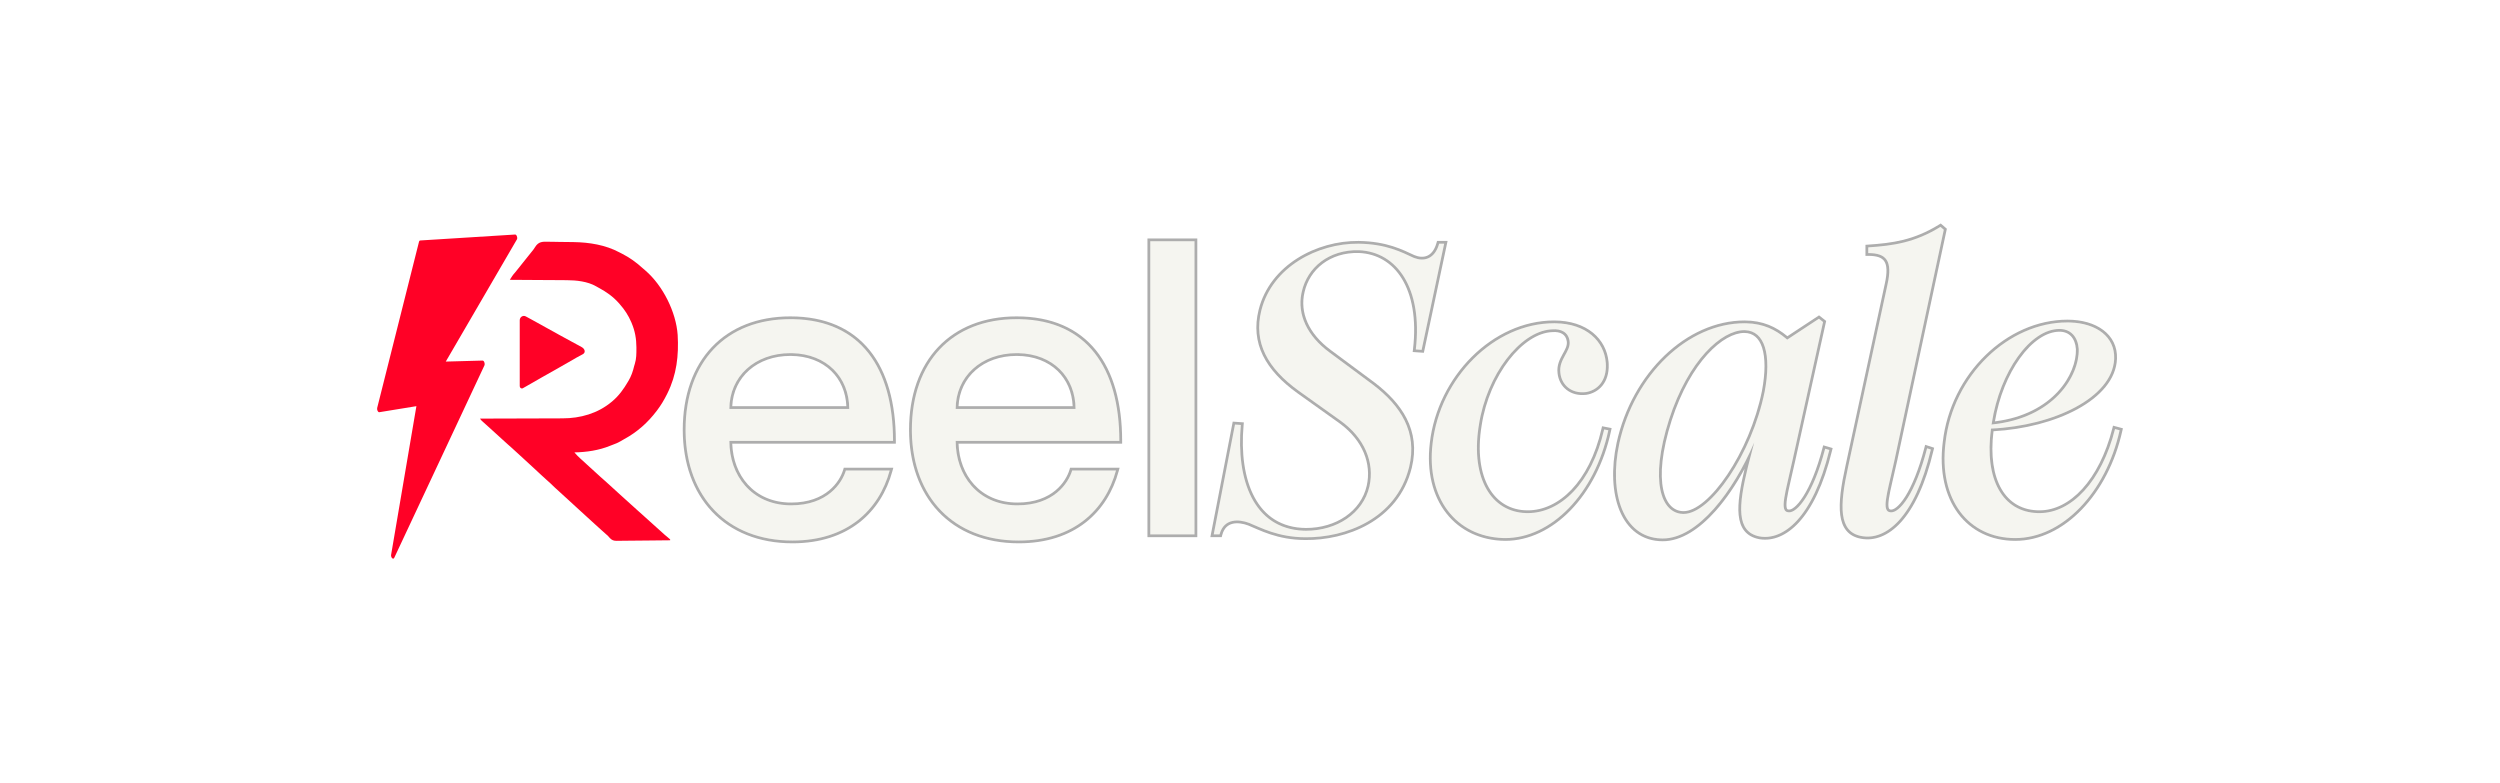
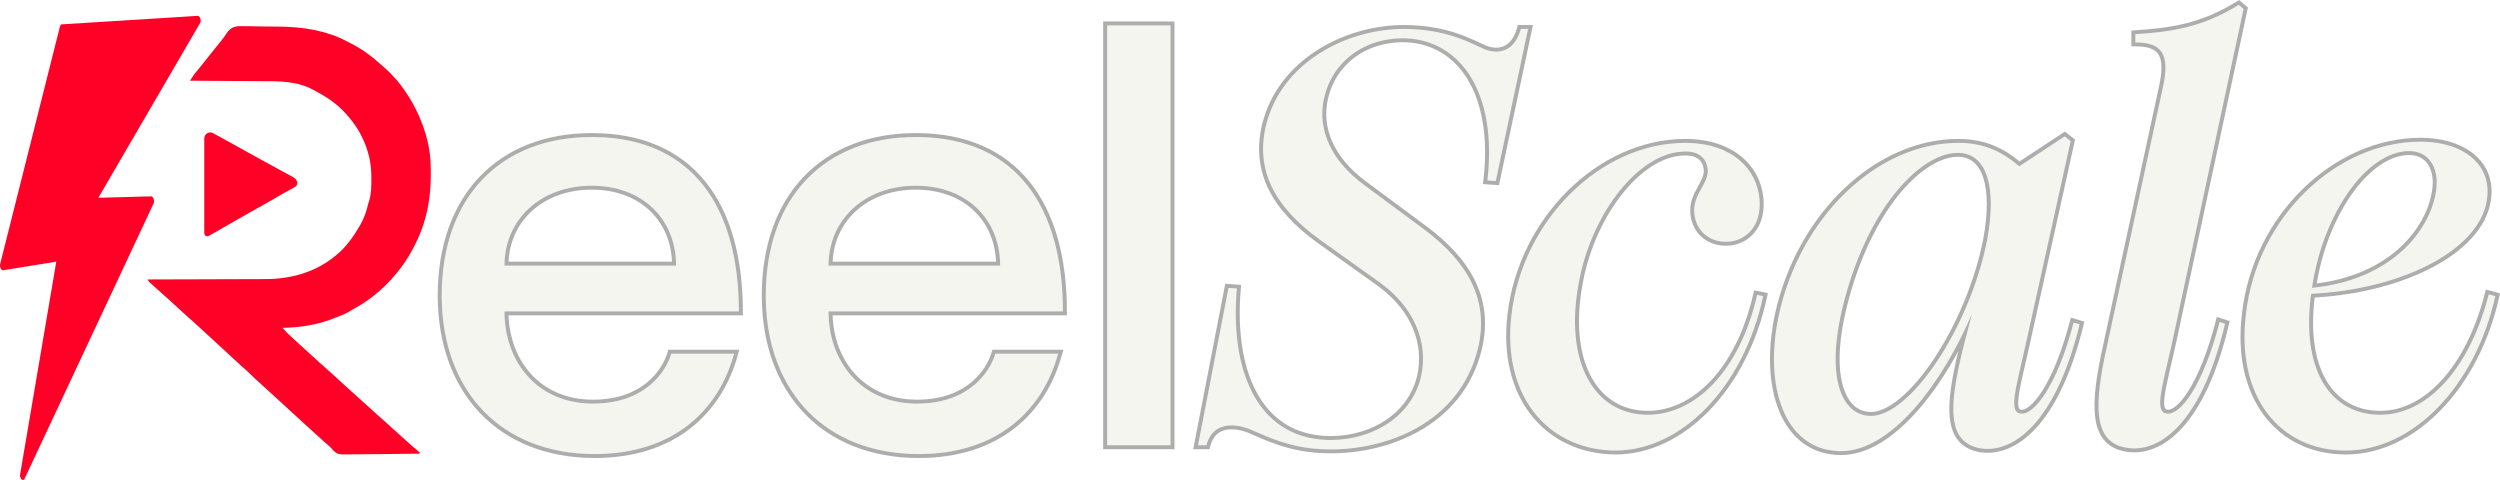
- <svg xmlns="http://www.w3.org/2000/svg" width="179" height="56" viewBox="0 0 179 56" fill="none">
-   <path d="M39.292 17.31C39.359 17.311 39.427 17.311 39.494 17.311C39.672 17.312 39.849 17.316 40.027 17.321C40.17 17.324 40.312 17.325 40.455 17.326C40.629 17.328 40.802 17.33 40.975 17.332C41.007 17.333 41.039 17.333 41.072 17.334C42.196 17.351 43.346 17.535 44.345 18.067C44.408 18.1 44.471 18.132 44.535 18.164C45.073 18.437 45.555 18.782 45.998 19.187C46.068 19.251 46.14 19.312 46.213 19.372C47.468 20.455 48.41 22.351 48.521 23.983C48.606 25.451 48.449 26.832 47.785 28.166C47.772 28.193 47.758 28.22 47.744 28.248C47.547 28.641 47.329 29.008 47.063 29.36C47.049 29.379 47.035 29.398 47.02 29.417C46.402 30.239 45.623 30.937 44.711 31.431C44.607 31.487 44.506 31.547 44.405 31.608C44.239 31.704 44.071 31.774 43.89 31.838C43.823 31.862 43.756 31.888 43.69 31.915C42.89 32.244 41.988 32.378 41.127 32.392C41.261 32.547 41.397 32.694 41.551 32.83C41.589 32.863 41.626 32.897 41.663 32.93C41.692 32.956 41.692 32.956 41.722 32.983C41.831 33.081 41.939 33.181 42.047 33.282C42.231 33.452 42.416 33.62 42.603 33.788C42.675 33.853 42.747 33.918 42.818 33.984C42.839 34.002 42.859 34.02 42.879 34.039C42.918 34.075 42.956 34.11 42.994 34.145C43.091 34.234 43.19 34.321 43.29 34.407C43.422 34.52 43.55 34.637 43.677 34.756C43.865 34.93 44.054 35.103 44.245 35.274C44.349 35.367 44.452 35.461 44.554 35.554C44.756 35.738 44.959 35.92 45.161 36.103C45.226 36.161 45.291 36.22 45.356 36.278C45.372 36.293 45.388 36.307 45.405 36.322C45.492 36.401 45.578 36.479 45.665 36.558C45.884 36.758 45.884 36.758 46.108 36.954C46.26 37.083 46.405 37.218 46.551 37.353C46.693 37.484 46.837 37.614 46.983 37.742C47.076 37.824 47.168 37.907 47.26 37.99C47.576 38.279 47.576 38.279 47.904 38.553C47.93 38.575 47.955 38.597 47.982 38.619C47.982 38.641 47.982 38.662 47.982 38.684C47.449 38.691 46.916 38.697 46.382 38.701C46.135 38.702 45.887 38.705 45.64 38.708C45.424 38.711 45.208 38.714 44.992 38.714C44.878 38.715 44.764 38.716 44.649 38.718C44.521 38.721 44.394 38.721 44.266 38.721C44.228 38.722 44.191 38.723 44.152 38.724C43.931 38.721 43.825 38.682 43.667 38.527C43.618 38.472 43.569 38.417 43.521 38.361C43.482 38.325 43.442 38.29 43.4 38.256C43.269 38.146 43.143 38.03 43.017 37.913C42.882 37.789 42.746 37.664 42.607 37.542C42.433 37.389 42.263 37.231 42.093 37.073C41.882 36.877 41.669 36.683 41.455 36.49C41.193 36.253 40.934 36.015 40.675 35.775C40.542 35.652 40.409 35.53 40.274 35.409C40.111 35.263 39.95 35.114 39.788 34.965C39.765 34.944 39.742 34.923 39.718 34.901C39.612 34.802 39.507 34.703 39.405 34.601C39.305 34.502 39.201 34.411 39.094 34.321C38.983 34.225 38.875 34.124 38.768 34.024C38.718 33.978 38.669 33.932 38.62 33.887C38.595 33.864 38.571 33.841 38.545 33.817C38.427 33.707 38.308 33.597 38.19 33.487C38.167 33.466 38.144 33.445 38.12 33.423C37.621 32.961 37.621 32.961 37.119 32.503C37.027 32.419 36.934 32.335 36.842 32.251C36.812 32.223 36.812 32.223 36.781 32.195C36.743 32.16 36.705 32.125 36.667 32.09C36.571 32.002 36.474 31.916 36.374 31.831C36.237 31.713 36.104 31.59 35.972 31.467C35.683 31.198 35.392 30.931 35.096 30.67C34.952 30.543 34.808 30.413 34.666 30.283C34.644 30.264 34.623 30.244 34.6 30.224C34.58 30.205 34.56 30.187 34.539 30.168C34.52 30.151 34.502 30.134 34.484 30.117C34.436 30.069 34.436 30.069 34.371 29.973C34.403 29.973 34.436 29.973 34.47 29.972C35.271 29.971 36.072 29.968 36.873 29.965C37.261 29.964 37.648 29.962 38.036 29.962C38.374 29.961 38.712 29.96 39.05 29.958C39.228 29.957 39.407 29.957 39.586 29.957C39.755 29.956 39.923 29.956 40.092 29.955C40.153 29.954 40.215 29.954 40.276 29.954C41.556 29.955 42.795 29.602 43.784 28.779C43.801 28.764 43.819 28.75 43.837 28.735C44.313 28.335 44.654 27.858 44.964 27.327C44.979 27.303 44.993 27.279 45.008 27.254C45.096 27.101 45.17 26.95 45.231 26.785C45.239 26.762 45.247 26.74 45.256 26.718C45.316 26.554 45.364 26.389 45.403 26.219C45.423 26.133 45.423 26.133 45.455 26.045C45.569 25.692 45.568 25.305 45.567 24.938C45.567 24.914 45.567 24.891 45.567 24.868C45.565 24.259 45.465 23.696 45.227 23.133C45.218 23.112 45.21 23.092 45.201 23.071C44.998 22.596 44.72 22.165 44.374 21.778C44.35 21.75 44.326 21.723 44.301 21.695C43.895 21.237 43.421 20.902 42.882 20.613C42.813 20.577 42.746 20.539 42.679 20.499C42.07 20.148 41.265 20.064 40.576 20.061C40.531 20.061 40.487 20.06 40.442 20.06C40.322 20.059 40.202 20.058 40.081 20.058C39.955 20.057 39.829 20.056 39.703 20.055C39.465 20.054 39.227 20.052 38.989 20.051C38.718 20.049 38.447 20.048 38.175 20.046C37.618 20.042 37.06 20.039 36.502 20.035C36.539 19.979 36.575 19.922 36.611 19.865C36.632 19.833 36.652 19.801 36.673 19.769C36.733 19.678 36.799 19.599 36.872 19.519C36.948 19.433 37.018 19.342 37.089 19.251C37.207 19.098 37.327 18.948 37.45 18.798C37.579 18.639 37.706 18.479 37.833 18.319C37.879 18.262 37.925 18.205 37.971 18.148C37.984 18.13 37.998 18.112 38.013 18.094C38.043 18.057 38.073 18.02 38.103 17.983C38.181 17.889 38.251 17.795 38.313 17.69C38.563 17.289 38.843 17.295 39.292 17.31Z" fill="#FF0126" />
-   <path d="M37.213 22.929C37.213 22.704 37.444 22.546 37.644 22.654C37.701 22.684 37.701 22.684 37.759 22.716C37.8 22.738 37.84 22.76 37.882 22.783C37.947 22.818 37.947 22.818 38.012 22.853C38.402 23.065 38.789 23.281 39.176 23.497C39.445 23.647 39.714 23.796 39.983 23.944C40.029 23.969 40.074 23.994 40.121 24.02C40.373 24.158 40.626 24.296 40.88 24.434C40.92 24.456 40.92 24.456 40.962 24.479C41.095 24.55 41.227 24.622 41.36 24.694C41.461 24.749 41.562 24.803 41.661 24.86C41.885 24.987 41.951 25.248 41.722 25.365C41.429 25.517 41.144 25.679 40.861 25.846C40.573 26.015 40.285 26.182 39.992 26.343C39.638 26.538 39.287 26.738 38.937 26.939C38.881 26.971 38.825 27.003 38.768 27.035C38.727 27.059 38.727 27.059 38.685 27.083C38.657 27.099 38.63 27.115 38.602 27.131C38.574 27.146 38.547 27.162 38.519 27.178C38.26 27.326 38.002 27.474 37.743 27.622C37.705 27.643 37.667 27.665 37.628 27.688C37.593 27.707 37.558 27.727 37.523 27.747C37.478 27.773 37.478 27.773 37.432 27.799C37.329 27.852 37.213 27.767 37.213 27.651C37.213 26.091 37.213 24.529 37.213 22.929Z" fill="#FF0126" />
-   <path d="M34.542 25.817L31.917 25.889L37.024 17.118C37.063 16.971 36.974 16.778 36.872 16.793L30.082 17.218C30.039 17.224 30.005 17.269 29.994 17.337L27.004 29.216C26.98 29.361 27.066 29.528 27.16 29.514L29.814 29.081L27.998 39.756C28.003 39.963 28.169 40.086 28.233 39.928L34.685 26.163C34.742 26.024 34.652 25.802 34.542 25.817Z" fill="#FF0126" />
-   <path d="M144.291 38.528C140.943 38.528 138.791 35.768 139.299 31.687C139.837 26.872 143.813 23.084 148.028 23.084C150.031 23.084 151.436 24.083 151.376 25.668C151.287 28.428 147.101 30.483 142.557 30.689C142.049 34.418 143.454 36.737 146.025 36.737C148.327 36.737 150.48 34.477 151.436 30.718L151.765 30.806C150.779 35.269 147.669 38.528 144.291 38.528ZM142.587 30.395C147.072 29.955 148.895 26.901 148.835 24.993C148.776 24.112 148.267 23.554 147.46 23.554C145.368 23.554 143.185 26.608 142.617 30.278C142.617 30.307 142.617 30.337 142.587 30.395Z" fill="#F5F5F0" />
-   <path d="M135.141 20.383C135.53 18.651 135.052 18.122 133.766 18.122V17.711C135.53 17.594 137.085 17.388 138.938 16.243L139.177 16.449L135.65 32.92C135.141 35.269 134.663 36.62 135.351 36.679C136.008 36.767 137.144 35.328 137.981 32.098L138.25 32.186C137.085 37.119 134.992 38.705 133.288 38.382C131.644 38.088 131.703 36.238 132.331 33.39L135.141 20.383Z" fill="#F5F5F0" />
-   <path d="M119.053 38.558C116.243 38.558 115.167 35.357 115.944 31.746C117.02 26.813 120.877 23.143 124.913 23.143C126.228 23.143 127.155 23.613 127.962 24.317L130.234 22.82L130.533 23.055L128.351 32.92C127.842 35.269 127.364 36.649 128.052 36.678C128.679 36.767 129.845 35.328 130.682 32.128L130.981 32.216C129.786 37.119 127.663 38.704 125.989 38.411C124.315 38.088 124.464 36.238 125.152 33.419L125.6 31.687C124.106 35.181 121.564 38.558 119.053 38.558ZM119.502 30.043C118.067 34.535 118.964 36.796 120.548 36.796C122.491 36.796 125.451 32.48 126.348 28.046C126.856 25.345 126.348 23.642 124.883 23.642C123.268 23.642 120.877 25.786 119.502 30.043Z" fill="#F5F5F0" />
-   <path d="M107.774 38.528C104.366 38.499 102.094 35.768 102.572 31.746C103.11 27.048 106.996 23.143 111.271 23.143C113.543 23.143 114.859 24.406 114.978 25.991C115.068 27.312 114.321 27.958 113.543 28.076C112.527 28.193 111.809 27.577 111.72 26.696C111.6 25.698 112.497 25.169 112.377 24.406C112.288 23.789 111.779 23.525 111.122 23.584C108.91 23.672 106.458 26.755 105.89 30.425C105.262 34.242 106.787 36.737 109.388 36.737C111.72 36.737 113.962 34.623 114.859 30.748L115.158 30.806C114.171 35.416 111.032 38.528 107.774 38.528Z" fill="#F5F5F0" />
-   <path d="M93.478 38.47C91.504 38.47 90.249 37.765 89.442 37.442C88.664 37.148 87.618 37.119 87.319 38.264H86.901L88.425 30.395L88.844 30.425C88.485 34.418 89.8 37.971 93.507 38C95.72 38 97.603 36.767 98.051 34.829C98.44 33.097 97.693 31.335 95.959 30.102L92.999 27.988C90.757 26.373 89.741 24.523 90.309 22.233C91.086 19.121 94.344 17.418 97.274 17.447C99.277 17.477 100.353 18.064 101.19 18.445C101.878 18.739 102.715 18.622 103.044 17.447H103.403L101.788 25.052L101.37 25.022C101.878 20.618 100.024 18.034 97.304 17.917C95.152 17.858 93.597 19.15 93.209 20.882C92.85 22.409 93.507 23.995 95.181 25.228L98.111 27.401C100.234 28.957 101.519 30.865 100.891 33.449C99.965 37.178 96.288 38.499 93.478 38.47Z" fill="#F5F5F0" />
-   <path d="M82.358 17.271H85.527V38.264H82.358V17.271Z" fill="#F5F5F0" />
-   <path d="M72.851 36.179C75.452 36.179 76.499 34.594 76.768 33.684H79.907C79.129 36.532 76.857 38.705 72.941 38.705C68.188 38.705 65.288 35.475 65.288 30.777C65.288 25.903 68.188 22.85 72.792 22.85C77.724 22.85 80.146 26.226 80.146 31.57H68.427C68.427 34.095 70.071 36.179 72.851 36.179ZM72.792 25.287C70.251 25.287 68.427 26.96 68.427 29.28H77.007C77.007 26.96 75.333 25.287 72.792 25.287Z" fill="#F5F5F0" />
-   <path d="M56.649 36.179C59.249 36.179 60.296 34.594 60.565 33.684H63.704C62.926 36.532 60.655 38.705 56.738 38.705C51.985 38.705 49.085 35.475 49.085 30.777C49.085 25.903 51.985 22.85 56.589 22.85C61.522 22.85 63.943 26.226 63.943 31.57H52.224C52.224 34.095 53.868 36.179 56.649 36.179ZM56.589 25.287C54.048 25.287 52.224 26.96 52.224 29.28H60.804C60.804 26.96 59.13 25.287 56.589 25.287Z" fill="#F5F5F0" />
-   <path d="M148.028 22.889C149.061 22.889 149.959 23.146 150.597 23.626C151.241 24.111 151.608 24.817 151.576 25.675C151.527 27.157 150.383 28.41 148.734 29.308C147.117 30.187 144.971 30.752 142.734 30.876C142.518 32.64 142.747 34.048 143.31 35.014C143.883 35.999 144.811 36.542 146.025 36.542L146.025 36.737L145.906 36.736C143.411 36.664 142.057 34.36 142.557 30.689C147.066 30.485 151.222 28.46 151.374 25.733L151.376 25.668C151.434 24.132 150.118 23.147 148.214 23.087L148.028 23.084C143.813 23.084 139.837 26.872 139.299 31.687C138.791 35.768 140.943 38.528 144.291 38.528C147.669 38.528 150.779 35.269 151.765 30.806L151.436 30.718C150.48 34.477 148.327 36.737 146.025 36.737L146.025 36.542C147.105 36.542 148.169 36.012 149.087 35.007C150.005 34.001 150.77 32.527 151.243 30.671L151.292 30.477L152 30.666L151.96 30.848C150.964 35.353 147.805 38.724 144.291 38.724C142.557 38.724 141.121 38.007 140.188 36.754C139.258 35.504 138.842 33.741 139.101 31.663C139.649 26.768 143.694 22.889 148.028 22.889ZM147.535 23.556C148.299 23.589 148.777 24.14 148.835 24.993C148.895 26.901 147.072 29.955 142.587 30.395C142.617 30.337 142.617 30.307 142.617 30.278C143.185 26.608 145.368 23.554 147.46 23.554L147.535 23.556ZM147.46 23.75C146.512 23.75 145.495 24.449 144.63 25.653C143.793 26.817 143.129 28.416 142.837 30.17C147.027 29.647 148.689 26.761 148.636 25.003C148.608 24.597 148.478 24.285 148.282 24.076C148.088 23.871 147.814 23.75 147.46 23.75Z" fill="#333333" fill-opacity="0.4" />
-   <path d="M138.958 16L139.396 16.377L135.845 32.961C135.587 34.15 135.345 35.056 135.249 35.687C135.201 36.005 135.196 36.218 135.229 36.349C135.245 36.41 135.266 36.439 135.281 36.453C135.291 36.462 135.306 36.472 135.335 36.479L135.368 36.483L135.373 36.484L135.378 36.485L135.412 36.486C135.497 36.485 135.625 36.442 135.794 36.304C135.984 36.149 136.2 35.896 136.429 35.53C136.886 34.8 137.373 33.653 137.788 32.05L137.841 31.846L138.044 31.913L138.486 32.057L138.445 32.23C137.858 34.714 137.032 36.379 136.12 37.385C135.204 38.395 134.188 38.751 133.25 38.574C132.801 38.493 132.452 38.302 132.202 38.002C131.955 37.705 131.819 37.318 131.76 36.869C131.643 35.976 131.823 34.772 132.136 33.349L134.946 20.343L134.947 20.341C135.14 19.479 135.098 18.986 134.915 18.71C134.742 18.45 134.395 18.318 133.766 18.318H133.567V17.529L133.753 17.516C135.504 17.399 137.02 17.197 138.832 16.078L138.958 16ZM133.766 18.122C135.052 18.122 135.53 18.651 135.141 20.383L132.331 33.39C131.703 36.238 131.644 38.088 133.288 38.382C134.992 38.705 137.085 37.119 138.25 32.186L137.981 32.098C137.144 35.328 136.008 36.767 135.351 36.679C134.706 36.623 135.086 35.433 135.555 33.349L135.65 32.92L139.177 16.449L138.938 16.243C137.085 17.388 135.53 17.594 133.766 17.711V18.122Z" fill="#333333" fill-opacity="0.4" />
-   <path d="M130.244 22.578L130.754 22.978L128.545 32.961C128.288 34.15 128.046 35.063 127.95 35.698C127.901 36.018 127.897 36.232 127.93 36.361C127.946 36.422 127.966 36.447 127.979 36.459C127.987 36.466 128 36.475 128.028 36.48L128.06 36.483L128.07 36.483L128.08 36.485C128.154 36.495 128.288 36.463 128.482 36.304C128.671 36.15 128.889 35.897 129.119 35.533C129.58 34.806 130.074 33.667 130.489 32.079L130.541 31.882L131.219 32.081L131.175 32.261C130.573 34.73 129.732 36.387 128.813 37.393C127.919 38.37 126.939 38.742 126.041 38.617L125.954 38.604L125.952 38.603L125.951 38.603C125.494 38.515 125.144 38.318 124.899 38.012C124.656 37.71 124.532 37.32 124.486 36.87C124.401 36.019 124.596 34.889 124.912 33.565C124.309 34.673 123.613 35.711 122.858 36.561C121.711 37.854 120.398 38.753 119.053 38.753C117.551 38.753 116.516 37.889 115.969 36.58C115.426 35.282 115.355 33.536 115.749 31.705C116.838 26.715 120.753 22.948 124.913 22.947C126.223 22.947 127.168 23.397 127.977 24.072L130.244 22.578ZM127.962 24.317L127.886 24.252C127.122 23.606 126.245 23.172 125.035 23.145L124.913 23.143C120.877 23.143 117.02 26.813 115.944 31.746C115.179 35.301 116.21 38.458 118.923 38.555L119.053 38.558C121.564 38.558 124.106 35.181 125.6 31.687L125.152 33.419C124.464 36.238 124.315 38.088 125.989 38.411C127.663 38.704 129.786 37.119 130.981 32.216L130.682 32.128C129.845 35.328 128.679 36.767 128.052 36.678C127.364 36.649 127.842 35.269 128.351 32.92L130.533 23.055L130.234 22.82L127.962 24.317ZM124.951 23.644C126.363 23.696 126.848 25.387 126.348 28.046C125.451 32.48 122.491 36.796 120.548 36.796L120.548 36.6C120.963 36.6 121.467 36.366 122.018 35.904C122.565 35.445 123.133 34.783 123.674 33.976C124.755 32.364 125.708 30.201 126.152 28.011C126.403 26.673 126.397 25.609 126.165 24.891C126.05 24.534 125.882 24.272 125.673 24.101C125.467 23.931 125.207 23.838 124.883 23.838C124.159 23.838 123.207 24.326 122.251 25.377C121.302 26.42 120.372 27.994 119.692 30.102C118.979 32.333 118.855 33.984 119.088 35.064C119.204 35.602 119.406 35.987 119.656 36.235C119.902 36.479 120.205 36.6 120.548 36.6L120.548 36.796L120.474 36.794C118.936 36.725 118.089 34.465 119.502 30.043C120.877 25.786 123.268 23.642 124.883 23.642L124.951 23.644Z" fill="#333333" fill-opacity="0.4" />
-   <path d="M111.271 22.947C112.445 22.947 113.39 23.274 114.06 23.822C114.709 24.354 115.089 25.086 115.17 25.898L115.177 25.977L115.177 25.978L115.183 26.108C115.202 26.745 115.032 27.244 114.743 27.606C114.435 27.99 114.007 28.204 113.574 28.269L113.57 28.27L113.567 28.27C113.011 28.334 112.523 28.199 112.159 27.913C111.796 27.628 111.571 27.203 111.521 26.715C111.455 26.152 111.678 25.723 111.873 25.369C112.065 25.021 112.209 24.771 112.187 24.492L112.18 24.436L112.18 24.433C112.143 24.177 112.023 24.01 111.857 23.907C111.684 23.801 111.44 23.752 111.14 23.779L111.135 23.779L111.13 23.779C110.111 23.82 108.993 24.558 108.048 25.779C107.108 26.993 106.366 28.651 106.087 30.454L106.087 30.456C105.778 32.337 106.003 33.866 106.602 34.917C107.196 35.958 108.163 36.542 109.388 36.542L109.388 36.737L109.267 36.735C106.78 36.66 105.319 34.26 105.862 30.603L105.89 30.425C106.449 26.812 108.833 23.768 111.018 23.59L111.122 23.584C111.779 23.525 112.288 23.789 112.377 24.406C112.497 25.169 111.6 25.698 111.72 26.696C111.809 27.577 112.527 28.193 113.543 28.076C114.321 27.958 115.068 27.312 114.978 25.991C114.861 24.43 113.584 23.183 111.377 23.144L111.271 23.143C106.996 23.143 103.11 27.048 102.572 31.746C102.101 35.706 104.295 38.413 107.615 38.525L107.774 38.528C111.032 38.528 114.171 35.416 115.158 30.806L114.859 30.748C113.962 34.623 111.72 36.737 109.388 36.737L109.388 36.542C111.582 36.542 113.776 34.542 114.664 30.704L114.707 30.518L115.394 30.653L115.353 30.847C114.356 35.502 111.166 38.724 107.774 38.724H107.772C106.011 38.709 104.532 37.994 103.558 36.754C102.585 35.517 102.13 33.774 102.374 31.723C102.921 26.949 106.874 22.947 111.271 22.947Z" fill="#333333" fill-opacity="0.4" />
-   <path d="M90.115 22.186C90.921 18.959 94.285 17.221 97.276 17.252C99.323 17.282 100.435 17.885 101.271 18.266C101.582 18.399 101.904 18.428 102.174 18.316C102.439 18.207 102.698 17.942 102.852 17.395L102.892 17.252H103.648L101.948 25.259L101.148 25.203L101.172 25C101.423 22.826 101.087 21.126 100.377 19.963C99.671 18.807 98.588 18.169 97.299 18.113C95.239 18.056 93.77 19.287 93.403 20.924L93.403 20.926C93.066 22.36 93.674 23.873 95.301 25.071L98.23 27.244L98.43 27.393C99.414 28.144 100.217 28.985 100.711 29.952C101.24 30.988 101.41 32.158 101.085 33.494C100.127 37.351 96.329 38.695 93.475 38.665C91.454 38.665 90.155 37.939 89.367 37.623C88.998 37.485 88.589 37.419 88.25 37.503C87.929 37.584 87.645 37.805 87.512 38.313L87.474 38.46H86.66L88.263 30.188L89.06 30.244L89.042 30.442C88.865 32.418 89.104 34.262 89.827 35.607C90.543 36.94 91.735 37.79 93.508 37.804C95.65 37.804 97.433 36.614 97.857 34.787C98.214 33.194 97.566 31.561 95.997 30.374L95.842 30.26L92.882 28.146C91.745 27.327 90.903 26.437 90.42 25.448C89.936 24.455 89.821 23.373 90.115 22.186ZM97.274 17.447C94.344 17.418 91.086 19.121 90.309 22.233C89.741 24.523 90.757 26.373 92.999 27.988L95.959 30.102C97.693 31.335 98.44 33.097 98.051 34.829C97.603 36.767 95.72 38 93.507 38L93.335 37.996C89.76 37.859 88.491 34.355 88.844 30.425L88.425 30.395L86.901 38.264H87.319L87.334 38.211C87.651 37.12 88.677 37.153 89.442 37.442C90.249 37.765 91.504 38.47 93.478 38.47C96.288 38.499 99.965 37.178 100.891 33.449C101.5 30.946 100.312 29.077 98.308 27.547L98.111 27.401L95.181 25.228C93.56 24.033 92.892 22.508 93.178 21.026L93.209 20.882C93.597 19.15 95.152 17.858 97.304 17.917C100.024 18.034 101.878 20.618 101.37 25.022L101.788 25.052L103.403 17.447H103.044C102.725 18.585 101.93 18.731 101.255 18.472L101.19 18.445C100.353 18.064 99.277 17.477 97.274 17.447Z" fill="#333333" fill-opacity="0.4" />
-   <path d="M82.358 17.271V38.264H85.527V17.271H82.358ZM85.726 38.46H82.158V17.075H85.726V38.46Z" fill="#333333" fill-opacity="0.4" />
-   <path d="M65.089 30.777C65.089 28.302 65.825 26.269 67.168 24.852C68.511 23.434 70.443 22.654 72.792 22.654C75.308 22.654 77.209 23.518 78.475 25.084C79.734 26.643 80.345 28.873 80.345 31.57V31.765H68.63C68.67 32.909 69.063 33.938 69.745 34.691C70.465 35.485 71.516 35.984 72.852 35.984L72.851 36.179L72.722 36.178C70.02 36.114 68.427 34.055 68.427 31.57H80.146C80.146 26.31 77.799 22.956 73.021 22.852L72.792 22.85C68.188 22.85 65.288 25.903 65.288 30.777L65.29 30.996C65.379 35.575 68.262 38.705 72.941 38.705C76.857 38.705 79.129 36.532 79.907 33.684H76.768C76.499 34.594 75.452 36.179 72.851 36.179L72.852 35.984C75.347 35.984 76.327 34.473 76.576 33.629L76.618 33.488H80.166L80.099 33.734C79.701 35.193 78.918 36.486 77.725 37.416C76.531 38.346 74.938 38.9 72.941 38.9C70.516 38.9 68.547 38.075 67.186 36.636C65.826 35.198 65.089 33.165 65.089 30.777ZM72.91 25.288C75.385 25.339 77.007 26.996 77.007 29.28H68.427C68.427 26.96 70.251 25.287 72.792 25.287L72.91 25.288ZM72.792 25.482C70.42 25.482 68.73 26.987 68.631 29.084H76.803C76.759 28.056 76.366 27.182 75.713 26.553C75.018 25.885 74.016 25.482 72.792 25.482Z" fill="#333333" fill-opacity="0.4" />
-   <path d="M48.886 30.777C48.886 28.302 49.623 26.269 50.965 24.852C52.309 23.434 54.24 22.654 56.589 22.654C59.106 22.654 61.006 23.518 62.272 25.084C63.532 26.643 64.142 28.873 64.142 31.57V31.765H52.427C52.468 32.909 52.86 33.938 53.543 34.691C54.262 35.485 55.313 35.984 56.649 35.984L56.649 36.179L56.519 36.178C53.817 36.114 52.224 34.055 52.224 31.57H63.943C63.943 26.31 61.597 22.956 56.818 22.852L56.589 22.85C51.985 22.85 49.085 25.903 49.085 30.777L49.087 30.996C49.176 35.575 52.059 38.705 56.738 38.705C60.655 38.705 62.926 36.532 63.704 33.684H60.565C60.296 34.594 59.249 36.179 56.649 36.179L56.649 35.984C59.144 35.984 60.124 34.473 60.373 33.629L60.415 33.488H63.964L63.896 33.734C63.498 35.193 62.715 36.486 61.522 37.416C60.328 38.346 58.735 38.9 56.738 38.9C54.313 38.9 52.345 38.075 50.983 36.636C49.623 35.198 48.886 33.165 48.886 30.777ZM56.707 25.288C59.182 25.339 60.804 26.996 60.804 29.28H52.224C52.224 26.96 54.048 25.287 56.589 25.287L56.707 25.288ZM56.589 25.482C54.218 25.482 52.527 26.987 52.428 29.084H60.6C60.556 28.056 60.163 27.182 59.51 26.553C58.816 25.885 57.814 25.482 56.589 25.482Z" fill="#333333" fill-opacity="0.4" />
+ <svg xmlns="http://www.w3.org/2000/svg" width="125" height="24" viewBox="0 0 125 24" fill="none">
+   <path d="M12.292 1.31C12.359 1.311 12.427 1.311 12.494 1.311C12.672 1.312 12.849 1.316 13.027 1.321C13.17 1.324 13.312 1.325 13.455 1.326C13.629 1.327 13.802 1.33 13.975 1.332C14.007 1.333 14.039 1.333 14.072 1.333C15.196 1.351 16.346 1.536 17.345 2.067C17.408 2.1 17.471 2.132 17.535 2.164C18.073 2.437 18.555 2.782 18.998 3.187C19.068 3.251 19.14 3.312 19.213 3.372C20.468 4.455 21.41 6.351 21.521 7.983C21.606 9.451 21.449 10.832 20.785 12.166C20.771 12.193 20.758 12.22 20.744 12.248C20.547 12.641 20.329 13.008 20.063 13.36C20.049 13.379 20.035 13.398 20.02 13.417C19.402 14.239 18.623 14.937 17.711 15.431C17.607 15.487 17.506 15.547 17.405 15.608C17.239 15.704 17.071 15.774 16.89 15.838C16.823 15.862 16.756 15.888 16.69 15.915C15.89 16.244 14.988 16.378 14.127 16.392C14.261 16.547 14.397 16.694 14.551 16.83C14.588 16.863 14.626 16.896 14.663 16.93C14.692 16.956 14.692 16.956 14.722 16.983C14.831 17.081 14.939 17.181 15.047 17.282C15.231 17.452 15.416 17.62 15.603 17.788C15.675 17.853 15.747 17.918 15.818 17.984C15.838 18.002 15.859 18.02 15.879 18.039C15.918 18.075 15.956 18.11 15.994 18.145C16.091 18.234 16.189 18.321 16.29 18.407C16.422 18.52 16.55 18.637 16.677 18.756C16.865 18.93 17.054 19.103 17.245 19.274C17.349 19.367 17.451 19.461 17.554 19.554C17.756 19.738 17.959 19.92 18.161 20.103C18.226 20.161 18.291 20.22 18.356 20.278C18.372 20.293 18.388 20.307 18.405 20.322C18.492 20.401 18.578 20.479 18.665 20.558C18.884 20.759 18.884 20.759 19.108 20.954C19.26 21.082 19.405 21.218 19.551 21.353C19.693 21.484 19.837 21.613 19.983 21.741C20.076 21.824 20.168 21.907 20.26 21.99C20.576 22.279 20.576 22.279 20.904 22.553C20.93 22.575 20.955 22.597 20.982 22.619C20.982 22.641 20.982 22.662 20.982 22.684C20.449 22.691 19.916 22.697 19.382 22.701C19.135 22.702 18.887 22.704 18.64 22.708C18.424 22.711 18.208 22.713 17.992 22.714C17.878 22.715 17.764 22.716 17.649 22.718C17.521 22.721 17.394 22.721 17.266 22.721C17.228 22.722 17.191 22.723 17.152 22.724C16.931 22.721 16.825 22.682 16.667 22.527C16.618 22.472 16.569 22.417 16.521 22.361C16.482 22.325 16.442 22.29 16.4 22.256C16.269 22.146 16.143 22.03 16.017 21.913C15.882 21.789 15.746 21.664 15.607 21.543C15.433 21.389 15.263 21.231 15.093 21.073C14.882 20.877 14.669 20.683 14.455 20.49C14.193 20.253 13.934 20.015 13.675 19.775C13.543 19.652 13.409 19.53 13.274 19.409C13.111 19.262 12.95 19.114 12.788 18.965C12.765 18.944 12.742 18.923 12.718 18.901C12.612 18.802 12.507 18.703 12.405 18.601C12.305 18.503 12.201 18.412 12.094 18.321C11.983 18.225 11.875 18.124 11.768 18.024C11.719 17.978 11.669 17.933 11.62 17.887C11.595 17.864 11.571 17.841 11.545 17.817C11.427 17.707 11.308 17.597 11.19 17.487C11.167 17.466 11.144 17.445 11.12 17.423C10.621 16.961 10.621 16.961 10.119 16.503C10.027 16.419 9.934 16.335 9.842 16.251C9.812 16.223 9.812 16.223 9.781 16.195C9.743 16.16 9.705 16.125 9.667 16.09C9.571 16.002 9.474 15.916 9.374 15.831C9.237 15.713 9.104 15.59 8.972 15.467C8.683 15.198 8.393 14.931 8.096 14.67C7.952 14.543 7.808 14.413 7.666 14.283C7.644 14.264 7.623 14.244 7.6 14.224C7.58 14.205 7.56 14.187 7.539 14.168C7.521 14.151 7.502 14.134 7.484 14.117C7.436 14.069 7.436 14.069 7.371 13.973C7.403 13.973 7.436 13.973 7.47 13.972C8.271 13.97 9.072 13.968 9.873 13.965C10.261 13.964 10.648 13.962 11.036 13.961C11.374 13.961 11.712 13.96 12.05 13.958C12.228 13.957 12.407 13.957 12.586 13.957C12.755 13.956 12.923 13.956 13.092 13.955C13.153 13.954 13.215 13.954 13.276 13.954C14.556 13.955 15.795 13.602 16.784 12.779C16.801 12.764 16.819 12.75 16.837 12.735C17.313 12.335 17.654 11.858 17.964 11.327C17.979 11.303 17.993 11.279 18.008 11.254C18.096 11.101 18.17 10.95 18.231 10.785C18.239 10.762 18.247 10.74 18.256 10.718C18.316 10.554 18.364 10.389 18.402 10.219C18.424 10.133 18.424 10.133 18.455 10.045C18.569 9.692 18.568 9.304 18.567 8.937C18.567 8.914 18.567 8.891 18.567 8.868C18.565 8.258 18.465 7.696 18.227 7.133C18.218 7.112 18.21 7.092 18.201 7.071C17.998 6.596 17.72 6.165 17.374 5.778C17.35 5.75 17.326 5.723 17.302 5.694C16.895 5.237 16.421 4.902 15.882 4.613C15.813 4.577 15.746 4.539 15.679 4.499C15.07 4.148 14.265 4.064 13.576 4.061C13.531 4.061 13.487 4.06 13.442 4.06C13.322 4.059 13.202 4.059 13.081 4.058C12.955 4.057 12.829 4.056 12.704 4.055C12.465 4.054 12.227 4.052 11.989 4.051C11.718 4.049 11.447 4.048 11.175 4.046C10.618 4.042 10.06 4.039 9.502 4.035C9.539 3.978 9.575 3.922 9.612 3.865C9.632 3.833 9.652 3.801 9.673 3.769C9.734 3.678 9.799 3.599 9.872 3.519C9.948 3.433 10.018 3.342 10.089 3.251C10.207 3.098 10.327 2.948 10.45 2.798C10.579 2.639 10.706 2.479 10.833 2.319C10.879 2.262 10.925 2.205 10.971 2.147C10.985 2.13 10.998 2.112 11.013 2.094C11.043 2.057 11.073 2.02 11.103 1.983C11.181 1.889 11.251 1.795 11.313 1.69C11.563 1.289 11.843 1.295 12.292 1.31Z" fill="#FF0126" />
+   <path d="M10.213 6.929C10.213 6.704 10.444 6.546 10.644 6.654C10.701 6.684 10.701 6.684 10.759 6.716C10.8 6.738 10.84 6.76 10.882 6.783C10.947 6.818 10.947 6.818 11.012 6.853C11.402 7.065 11.789 7.281 12.176 7.497C12.445 7.647 12.714 7.796 12.983 7.944C13.028 7.969 13.074 7.994 13.121 8.02C13.373 8.158 13.626 8.296 13.88 8.434C13.921 8.456 13.921 8.456 13.962 8.479C14.095 8.551 14.227 8.622 14.36 8.694C14.461 8.749 14.562 8.803 14.661 8.86C14.885 8.987 14.951 9.248 14.722 9.365C14.429 9.517 14.144 9.679 13.861 9.846C13.573 10.015 13.285 10.182 12.992 10.343C12.638 10.537 12.287 10.738 11.937 10.939C11.881 10.971 11.825 11.003 11.768 11.035C11.727 11.059 11.727 11.059 11.685 11.083C11.657 11.099 11.63 11.115 11.602 11.131C11.574 11.146 11.547 11.162 11.519 11.178C11.26 11.326 11.002 11.474 10.743 11.622C10.705 11.643 10.667 11.665 10.628 11.688C10.593 11.707 10.558 11.727 10.523 11.747C10.478 11.773 10.478 11.773 10.432 11.799C10.329 11.852 10.213 11.767 10.213 11.652C10.213 10.091 10.213 8.529 10.213 6.929Z" fill="#FF0126" />
+   <path d="M7.542 9.817L4.917 9.889L10.024 1.118C10.063 0.971 9.974 0.778 9.872 0.793L3.082 1.218C3.039 1.224 3.005 1.269 2.994 1.337L0.004 13.216C-0.02 13.361 0.066 13.528 0.16 13.514L2.815 13.081L0.999 23.756C1.003 23.963 1.169 24.086 1.233 23.928L7.685 10.163C7.742 10.024 7.652 9.802 7.542 9.817Z" fill="#FF0126" />
+   <path d="M117.291 22.528C113.943 22.528 111.791 19.768 112.299 15.687C112.837 10.872 116.813 7.084 121.028 7.084C123.031 7.084 124.436 8.083 124.376 9.668C124.287 12.428 120.101 14.483 115.557 14.689C115.049 18.418 116.454 20.737 119.025 20.737C121.327 20.737 123.48 18.477 124.436 14.718L124.765 14.806C123.779 19.269 120.669 22.528 117.291 22.528ZM115.587 14.395C120.072 13.955 121.895 10.901 121.835 8.993C121.776 8.112 121.267 7.554 120.46 7.554C118.368 7.554 116.185 10.608 115.617 14.278C115.617 14.307 115.617 14.337 115.587 14.395Z" fill="#F5F5F0" />
+   <path d="M108.141 4.383C108.53 2.651 108.052 2.122 106.766 2.122V1.711C108.53 1.594 110.085 1.388 111.938 0.243L112.177 0.449L108.65 16.92C108.141 19.269 107.663 20.62 108.351 20.679C109.008 20.767 110.144 19.328 110.981 16.098L111.25 16.186C110.085 21.119 107.992 22.704 106.288 22.381C104.644 22.088 104.703 20.238 105.331 17.39L108.141 4.383Z" fill="#F5F5F0" />
+   <path d="M92.053 22.558C89.243 22.558 88.167 19.357 88.944 15.746C90.02 10.813 93.877 7.143 97.913 7.143C99.228 7.143 100.155 7.613 100.962 8.318L103.234 6.82L103.533 7.055L101.351 16.92C100.842 19.269 100.364 20.649 101.052 20.678C101.679 20.767 102.845 19.328 103.682 16.128L103.981 16.216C102.786 21.119 100.663 22.704 98.989 22.411C97.315 22.088 97.464 20.238 98.152 17.419L98.6 15.687C97.106 19.181 94.564 22.558 92.053 22.558ZM92.502 14.043C91.067 18.535 91.964 20.796 93.548 20.796C95.491 20.796 98.451 16.48 99.348 12.046C99.856 9.345 99.348 7.642 97.883 7.642C96.269 7.642 93.877 9.786 92.502 14.043Z" fill="#F5F5F0" />
+   <path d="M80.774 22.528C77.365 22.499 75.094 19.768 75.572 15.746C76.11 11.048 79.996 7.143 84.271 7.143C86.543 7.143 87.859 8.406 87.978 9.991C88.068 11.312 87.321 11.958 86.543 12.076C85.527 12.193 84.809 11.577 84.72 10.696C84.6 9.698 85.497 9.169 85.377 8.406C85.288 7.789 84.779 7.525 84.122 7.584C81.91 7.672 79.458 10.755 78.89 14.425C78.262 18.242 79.787 20.737 82.388 20.737C84.72 20.737 86.962 18.623 87.859 14.748L88.158 14.806C87.171 19.416 84.032 22.528 80.774 22.528Z" fill="#F5F5F0" />
+   <path d="M66.478 22.47C64.504 22.47 63.249 21.765 62.442 21.442C61.664 21.148 60.618 21.119 60.319 22.264H59.901L61.425 14.395L61.844 14.425C61.485 18.418 62.8 21.971 66.507 22C68.72 22 70.603 20.767 71.051 18.829C71.44 17.097 70.693 15.335 68.959 14.102L65.999 11.988C63.757 10.373 62.741 8.523 63.309 6.233C64.086 3.121 67.344 1.418 70.274 1.447C72.277 1.477 73.353 2.064 74.19 2.445C74.878 2.739 75.715 2.622 76.044 1.447H76.403L74.788 9.052L74.37 9.022C74.878 4.618 73.025 2.034 70.304 1.917C68.152 1.858 66.597 3.15 66.209 4.882C65.85 6.409 66.507 7.995 68.181 9.228L71.111 11.401C73.234 12.957 74.519 14.865 73.891 17.449C72.965 21.178 69.288 22.499 66.478 22.47Z" fill="#F5F5F0" />
+   <path d="M55.358 1.271H58.527V22.264H55.358V1.271Z" fill="#F5F5F0" />
+   <path d="M45.851 20.179C48.452 20.179 49.499 18.594 49.768 17.684H52.907C52.129 20.532 49.857 22.704 45.941 22.704C41.188 22.704 38.288 19.475 38.288 14.777C38.288 9.903 41.188 6.85 45.792 6.85C50.724 6.85 53.146 10.226 53.146 15.57H41.427C41.427 18.095 43.071 20.179 45.851 20.179ZM45.792 9.287C43.251 9.287 41.427 10.96 41.427 13.28H50.007C50.007 10.96 48.333 9.287 45.792 9.287Z" fill="#F5F5F0" />
+   <path d="M29.649 20.179C32.249 20.179 33.296 18.594 33.565 17.684H36.704C35.926 20.532 33.655 22.704 29.738 22.704C24.985 22.704 22.085 19.475 22.085 14.777C22.085 9.903 24.985 6.85 29.589 6.85C34.522 6.85 36.943 10.226 36.943 15.57H25.224C25.224 18.095 26.868 20.179 29.649 20.179ZM29.589 9.287C27.048 9.287 25.224 10.96 25.224 13.28H33.804C33.804 10.96 32.13 9.287 29.589 9.287Z" fill="#F5F5F0" />
+   <path d="M121.028 6.889C122.061 6.889 122.959 7.146 123.597 7.626C124.241 8.111 124.608 8.817 124.576 9.675C124.527 11.158 123.383 12.41 121.734 13.308C120.117 14.187 117.971 14.752 115.734 14.876C115.518 16.64 115.747 18.048 116.31 19.014C116.883 19.999 117.811 20.542 119.025 20.542L119.025 20.737L118.906 20.736C116.411 20.665 115.057 18.36 115.557 14.689C120.066 14.485 124.222 12.46 124.374 9.733L124.376 9.668C124.434 8.132 123.118 7.147 121.214 7.087L121.028 7.084C116.813 7.084 112.837 10.872 112.299 15.687C111.791 19.768 113.943 22.528 117.291 22.528C120.669 22.528 123.779 19.269 124.765 14.806L124.436 14.718C123.48 18.477 121.327 20.737 119.025 20.737L119.025 20.542C120.105 20.542 121.169 20.012 122.087 19.006C123.005 18.001 123.77 16.527 124.243 14.671L124.292 14.477L125 14.666L124.96 14.848C123.964 19.353 120.805 22.724 117.291 22.724C115.557 22.724 114.121 22.007 113.188 20.754C112.258 19.504 111.842 17.741 112.101 15.663C112.649 10.768 116.694 6.889 121.028 6.889ZM120.535 7.556C121.299 7.589 121.777 8.14 121.835 8.993C121.895 10.901 120.072 13.955 115.587 14.395C115.617 14.337 115.617 14.307 115.617 14.278C116.185 10.608 118.368 7.554 120.46 7.554L120.535 7.556ZM120.46 7.75C119.512 7.75 118.495 8.449 117.63 9.653C116.793 10.817 116.129 12.415 115.837 14.17C120.027 13.647 121.689 10.761 121.636 9.003C121.608 8.597 121.478 8.285 121.282 8.076C121.088 7.871 120.814 7.75 120.46 7.75Z" fill="#333333" fill-opacity="0.4" />
+   <path d="M111.958 0L112.396 0.377L108.845 16.961C108.587 18.15 108.345 19.056 108.249 19.687C108.201 20.005 108.196 20.218 108.229 20.349C108.245 20.41 108.266 20.439 108.281 20.453C108.291 20.462 108.306 20.472 108.335 20.479L108.368 20.483L108.373 20.484L108.378 20.485L108.412 20.486C108.497 20.485 108.625 20.442 108.794 20.304C108.984 20.149 109.2 19.896 109.429 19.53C109.886 18.8 110.373 17.653 110.788 16.05L110.841 15.846L111.044 15.913L111.486 16.057L111.445 16.23C110.858 18.714 110.032 20.378 109.12 21.385C108.204 22.395 107.188 22.751 106.25 22.574C105.801 22.493 105.452 22.302 105.202 22.002C104.955 21.705 104.819 21.318 104.76 20.869C104.643 19.976 104.823 18.772 105.136 17.349L107.946 4.343L107.947 4.341C108.14 3.479 108.098 2.986 107.915 2.71C107.742 2.45 107.395 2.318 106.766 2.318H106.567V1.528L106.753 1.516C108.504 1.399 110.02 1.197 111.832 0.078L111.958 0ZM106.766 2.122C108.052 2.122 108.53 2.651 108.141 4.383L105.331 17.39C104.703 20.238 104.644 22.088 106.288 22.381C107.992 22.704 110.085 21.119 111.25 16.186L110.981 16.098C110.144 19.328 109.008 20.767 108.351 20.679C107.706 20.623 108.086 19.433 108.555 17.349L108.65 16.92L112.177 0.449L111.938 0.243C110.085 1.388 108.53 1.594 106.766 1.711V2.122Z" fill="#333333" fill-opacity="0.4" />
+   <path d="M103.244 6.578L103.754 6.978L101.545 16.961C101.288 18.15 101.046 19.063 100.95 19.698C100.901 20.018 100.897 20.232 100.93 20.361C100.946 20.422 100.966 20.447 100.979 20.459C100.987 20.466 101 20.475 101.028 20.48L101.06 20.483L101.07 20.483L101.08 20.485C101.154 20.495 101.288 20.463 101.482 20.304C101.671 20.15 101.889 19.897 102.119 19.533C102.58 18.806 103.074 17.667 103.489 16.079L103.541 15.882L104.219 16.081L104.175 16.261C103.573 18.73 102.732 20.387 101.813 21.393C100.919 22.37 99.939 22.742 99.041 22.617L98.954 22.604L98.952 22.603L98.951 22.603C98.494 22.515 98.144 22.318 97.899 22.012C97.656 21.71 97.532 21.32 97.486 20.87C97.401 20.019 97.596 18.889 97.912 17.565C97.309 18.673 96.613 19.711 95.858 20.561C94.711 21.854 93.398 22.753 92.053 22.753C90.551 22.753 89.516 21.889 88.969 20.58C88.426 19.282 88.355 17.536 88.749 15.705C89.838 10.715 93.753 6.947 97.913 6.947C99.223 6.947 100.168 7.397 100.977 8.072L103.244 6.578ZM100.962 8.318L100.886 8.252C100.122 7.606 99.246 7.172 98.035 7.144L97.913 7.143C93.877 7.143 90.02 10.813 88.944 15.746C88.179 19.301 89.21 22.458 91.923 22.555L92.053 22.558C94.564 22.558 97.106 19.181 98.6 15.687L98.152 17.419C97.464 20.238 97.315 22.088 98.989 22.411C100.663 22.704 102.786 21.119 103.981 16.216L103.682 16.128C102.845 19.328 101.679 20.767 101.052 20.678C100.364 20.649 100.842 19.269 101.351 16.92L103.533 7.055L103.234 6.82L100.962 8.318ZM97.951 7.644C99.363 7.696 99.848 9.387 99.348 12.046C98.451 16.48 95.491 20.796 93.548 20.796L93.548 20.6C93.963 20.6 94.467 20.366 95.019 19.904C95.565 19.445 96.133 18.783 96.674 17.976C97.755 16.364 98.708 14.201 99.152 12.011C99.403 10.673 99.397 9.609 99.165 8.891C99.05 8.534 98.882 8.272 98.673 8.101C98.467 7.931 98.207 7.838 97.883 7.838C97.159 7.838 96.207 8.326 95.251 9.377C94.302 10.42 93.373 11.994 92.692 14.101C91.979 16.333 91.855 17.984 92.088 19.064C92.204 19.602 92.406 19.987 92.656 20.235C92.903 20.479 93.204 20.6 93.548 20.6L93.548 20.796L93.474 20.794C91.936 20.725 91.089 18.465 92.502 14.043C93.877 9.786 96.269 7.642 97.883 7.642L97.951 7.644Z" fill="#333333" fill-opacity="0.4" />
+   <path d="M84.271 6.947C85.445 6.947 86.39 7.274 87.059 7.822C87.709 8.354 88.089 9.086 88.17 9.898L88.177 9.977L88.177 9.978L88.183 10.108C88.202 10.745 88.032 11.244 87.743 11.606C87.435 11.99 87.007 12.204 86.574 12.269L86.57 12.27L86.567 12.27C86.011 12.334 85.523 12.199 85.159 11.913C84.796 11.628 84.571 11.203 84.521 10.715C84.455 10.152 84.678 9.723 84.873 9.37C85.065 9.021 85.209 8.772 85.187 8.492L85.18 8.436L85.18 8.433C85.143 8.177 85.023 8.01 84.857 7.907C84.684 7.801 84.44 7.752 84.14 7.779L84.135 7.779L84.13 7.779C83.111 7.82 81.993 8.558 81.048 9.779C80.108 10.993 79.366 12.65 79.087 14.454L79.087 14.456C78.778 16.337 79.003 17.866 79.602 18.917C80.196 19.958 81.162 20.542 82.388 20.542L82.388 20.737L82.267 20.735C79.78 20.66 78.319 18.26 78.862 14.603L78.89 14.425C79.449 10.812 81.833 7.768 84.018 7.59L84.122 7.584C84.779 7.525 85.288 7.789 85.377 8.406C85.497 9.169 84.6 9.698 84.72 10.696C84.809 11.577 85.527 12.193 86.543 12.076C87.321 11.958 88.068 11.312 87.978 9.991C87.861 8.43 86.584 7.183 84.377 7.144L84.271 7.143C79.996 7.143 76.11 11.048 75.572 15.746C75.101 19.706 77.295 22.413 80.615 22.525L80.774 22.528C84.032 22.528 87.171 19.416 88.158 14.806L87.859 14.748C86.962 18.623 84.72 20.737 82.388 20.737L82.388 20.542C84.582 20.542 86.776 18.542 87.664 14.704L87.707 14.518L88.394 14.653L88.353 14.847C87.356 19.502 84.166 22.724 80.774 22.724H80.772C79.011 22.709 77.532 21.994 76.558 20.754C75.585 19.517 75.13 17.774 75.374 15.723C75.921 10.949 79.874 6.947 84.271 6.947Z" fill="#333333" fill-opacity="0.4" />
+   <path d="M63.115 6.186C63.921 2.959 67.285 1.222 70.276 1.251C72.323 1.281 73.435 1.885 74.271 2.266C74.582 2.399 74.904 2.429 75.174 2.316C75.439 2.207 75.698 1.942 75.852 1.395L75.892 1.251H76.648L74.948 9.259L74.148 9.203L74.172 9C74.422 6.826 74.087 5.126 73.377 3.963C72.671 2.807 71.588 2.169 70.299 2.113C68.239 2.056 66.77 3.287 66.403 4.924L66.403 4.926C66.066 6.36 66.674 7.873 68.301 9.071L71.23 11.244L71.43 11.393C72.414 12.144 73.217 12.985 73.711 13.952C74.24 14.988 74.41 16.158 74.085 17.494C73.127 21.351 69.329 22.695 66.475 22.665C64.454 22.665 63.155 21.939 62.367 21.623C61.998 21.485 61.589 21.419 61.25 21.503C60.929 21.584 60.645 21.805 60.512 22.313L60.474 22.46H59.66L61.263 14.188L62.06 14.244L62.042 14.442C61.865 16.418 62.104 18.262 62.827 19.607C63.543 20.94 64.735 21.79 66.508 21.804C68.65 21.804 70.433 20.614 70.857 18.787C71.214 17.194 70.566 15.561 68.997 14.374L68.842 14.26L65.882 12.146C64.745 11.327 63.903 10.437 63.42 9.448C62.936 8.455 62.821 7.373 63.115 6.186ZM70.274 1.447C67.344 1.418 64.086 3.121 63.309 6.233C62.741 8.523 63.757 10.373 65.999 11.988L68.959 14.102C70.693 15.335 71.44 17.097 71.051 18.829C70.603 20.767 68.72 22 66.507 22L66.335 21.996C62.76 21.859 61.491 18.355 61.844 14.425L61.425 14.395L59.901 22.264H60.319L60.334 22.211C60.651 21.12 61.677 21.153 62.442 21.442C63.249 21.765 64.504 22.47 66.478 22.47C69.288 22.499 72.965 21.178 73.891 17.449C74.5 14.946 73.312 13.077 71.308 11.547L71.111 11.401L68.181 9.228C66.56 8.033 65.892 6.508 66.178 5.026L66.209 4.882C66.597 3.15 68.152 1.858 70.304 1.917C73.025 2.034 74.878 4.618 74.37 9.022L74.788 9.052L76.403 1.447H76.044C75.725 2.585 74.93 2.731 74.255 2.472L74.19 2.445C73.353 2.064 72.277 1.477 70.274 1.447Z" fill="#333333" fill-opacity="0.4" />
+   <path d="M55.358 1.271V22.264H58.527V1.271H55.358ZM58.726 22.46H55.158V1.075H58.726V22.46Z" fill="#333333" fill-opacity="0.4" />
+   <path d="M38.089 14.777C38.089 12.302 38.825 10.269 40.168 8.852C41.511 7.434 43.443 6.654 45.792 6.654C48.309 6.654 50.209 7.518 51.474 9.084C52.734 10.643 53.345 12.873 53.345 15.57V15.765H41.63C41.67 16.909 42.063 17.938 42.745 18.691C43.465 19.485 44.516 19.984 45.852 19.984L45.851 20.179L45.722 20.178C43.02 20.114 41.427 18.055 41.427 15.57H53.146C53.146 10.31 50.799 6.956 46.021 6.852L45.792 6.85C41.188 6.85 38.288 9.903 38.288 14.777L38.29 14.996C38.379 19.575 41.262 22.704 45.941 22.704C49.857 22.704 52.129 20.532 52.907 17.684H49.768C49.499 18.594 48.452 20.179 45.851 20.179L45.852 19.984C48.347 19.984 49.327 18.473 49.576 17.629L49.618 17.488H53.166L53.099 17.735C52.701 19.193 51.918 20.486 50.725 21.416C49.531 22.346 47.938 22.9 45.941 22.9C43.516 22.9 41.547 22.075 40.186 20.636C38.826 19.198 38.089 17.165 38.089 14.777ZM45.91 9.288C48.385 9.339 50.007 10.996 50.007 13.28H41.427C41.427 10.96 43.251 9.287 45.792 9.287L45.91 9.288ZM45.792 9.482C43.42 9.482 41.73 10.987 41.631 13.084H49.803C49.759 12.056 49.366 11.182 48.713 10.553C48.018 9.885 47.017 9.482 45.792 9.482Z" fill="#333333" fill-opacity="0.4" />
+   <path d="M21.886 14.777C21.886 12.302 22.623 10.269 23.965 8.852C25.308 7.434 27.24 6.654 29.589 6.654C32.106 6.654 34.006 7.518 35.272 9.084C36.532 10.643 37.142 12.873 37.142 15.57V15.765H25.427C25.468 16.909 25.86 17.938 26.543 18.691C27.262 19.485 28.313 19.984 29.649 19.984L29.649 20.179L29.519 20.178C26.817 20.114 25.224 18.055 25.224 15.57H36.943C36.943 10.31 34.597 6.956 29.818 6.852L29.589 6.85C24.985 6.85 22.085 9.903 22.085 14.777L22.087 14.996C22.176 19.575 25.059 22.704 29.738 22.704C33.655 22.704 35.926 20.532 36.704 17.684H33.565C33.296 18.594 32.249 20.179 29.649 20.179L29.649 19.984C32.144 19.984 33.124 18.473 33.373 17.629L33.415 17.488H36.964L36.896 17.735C36.498 19.193 35.715 20.486 34.522 21.416C33.328 22.346 31.735 22.9 29.738 22.9C27.314 22.9 25.345 22.075 23.983 20.636C22.623 19.198 21.886 17.165 21.886 14.777ZM29.707 9.288C32.182 9.339 33.804 10.996 33.804 13.28H25.224C25.224 10.96 27.048 9.287 29.589 9.287L29.707 9.288ZM29.589 9.482C27.218 9.482 25.527 10.987 25.428 13.084H33.6C33.556 12.056 33.163 11.182 32.51 10.553C31.816 9.885 30.814 9.482 29.589 9.482Z" fill="#333333" fill-opacity="0.4" />
</svg>
